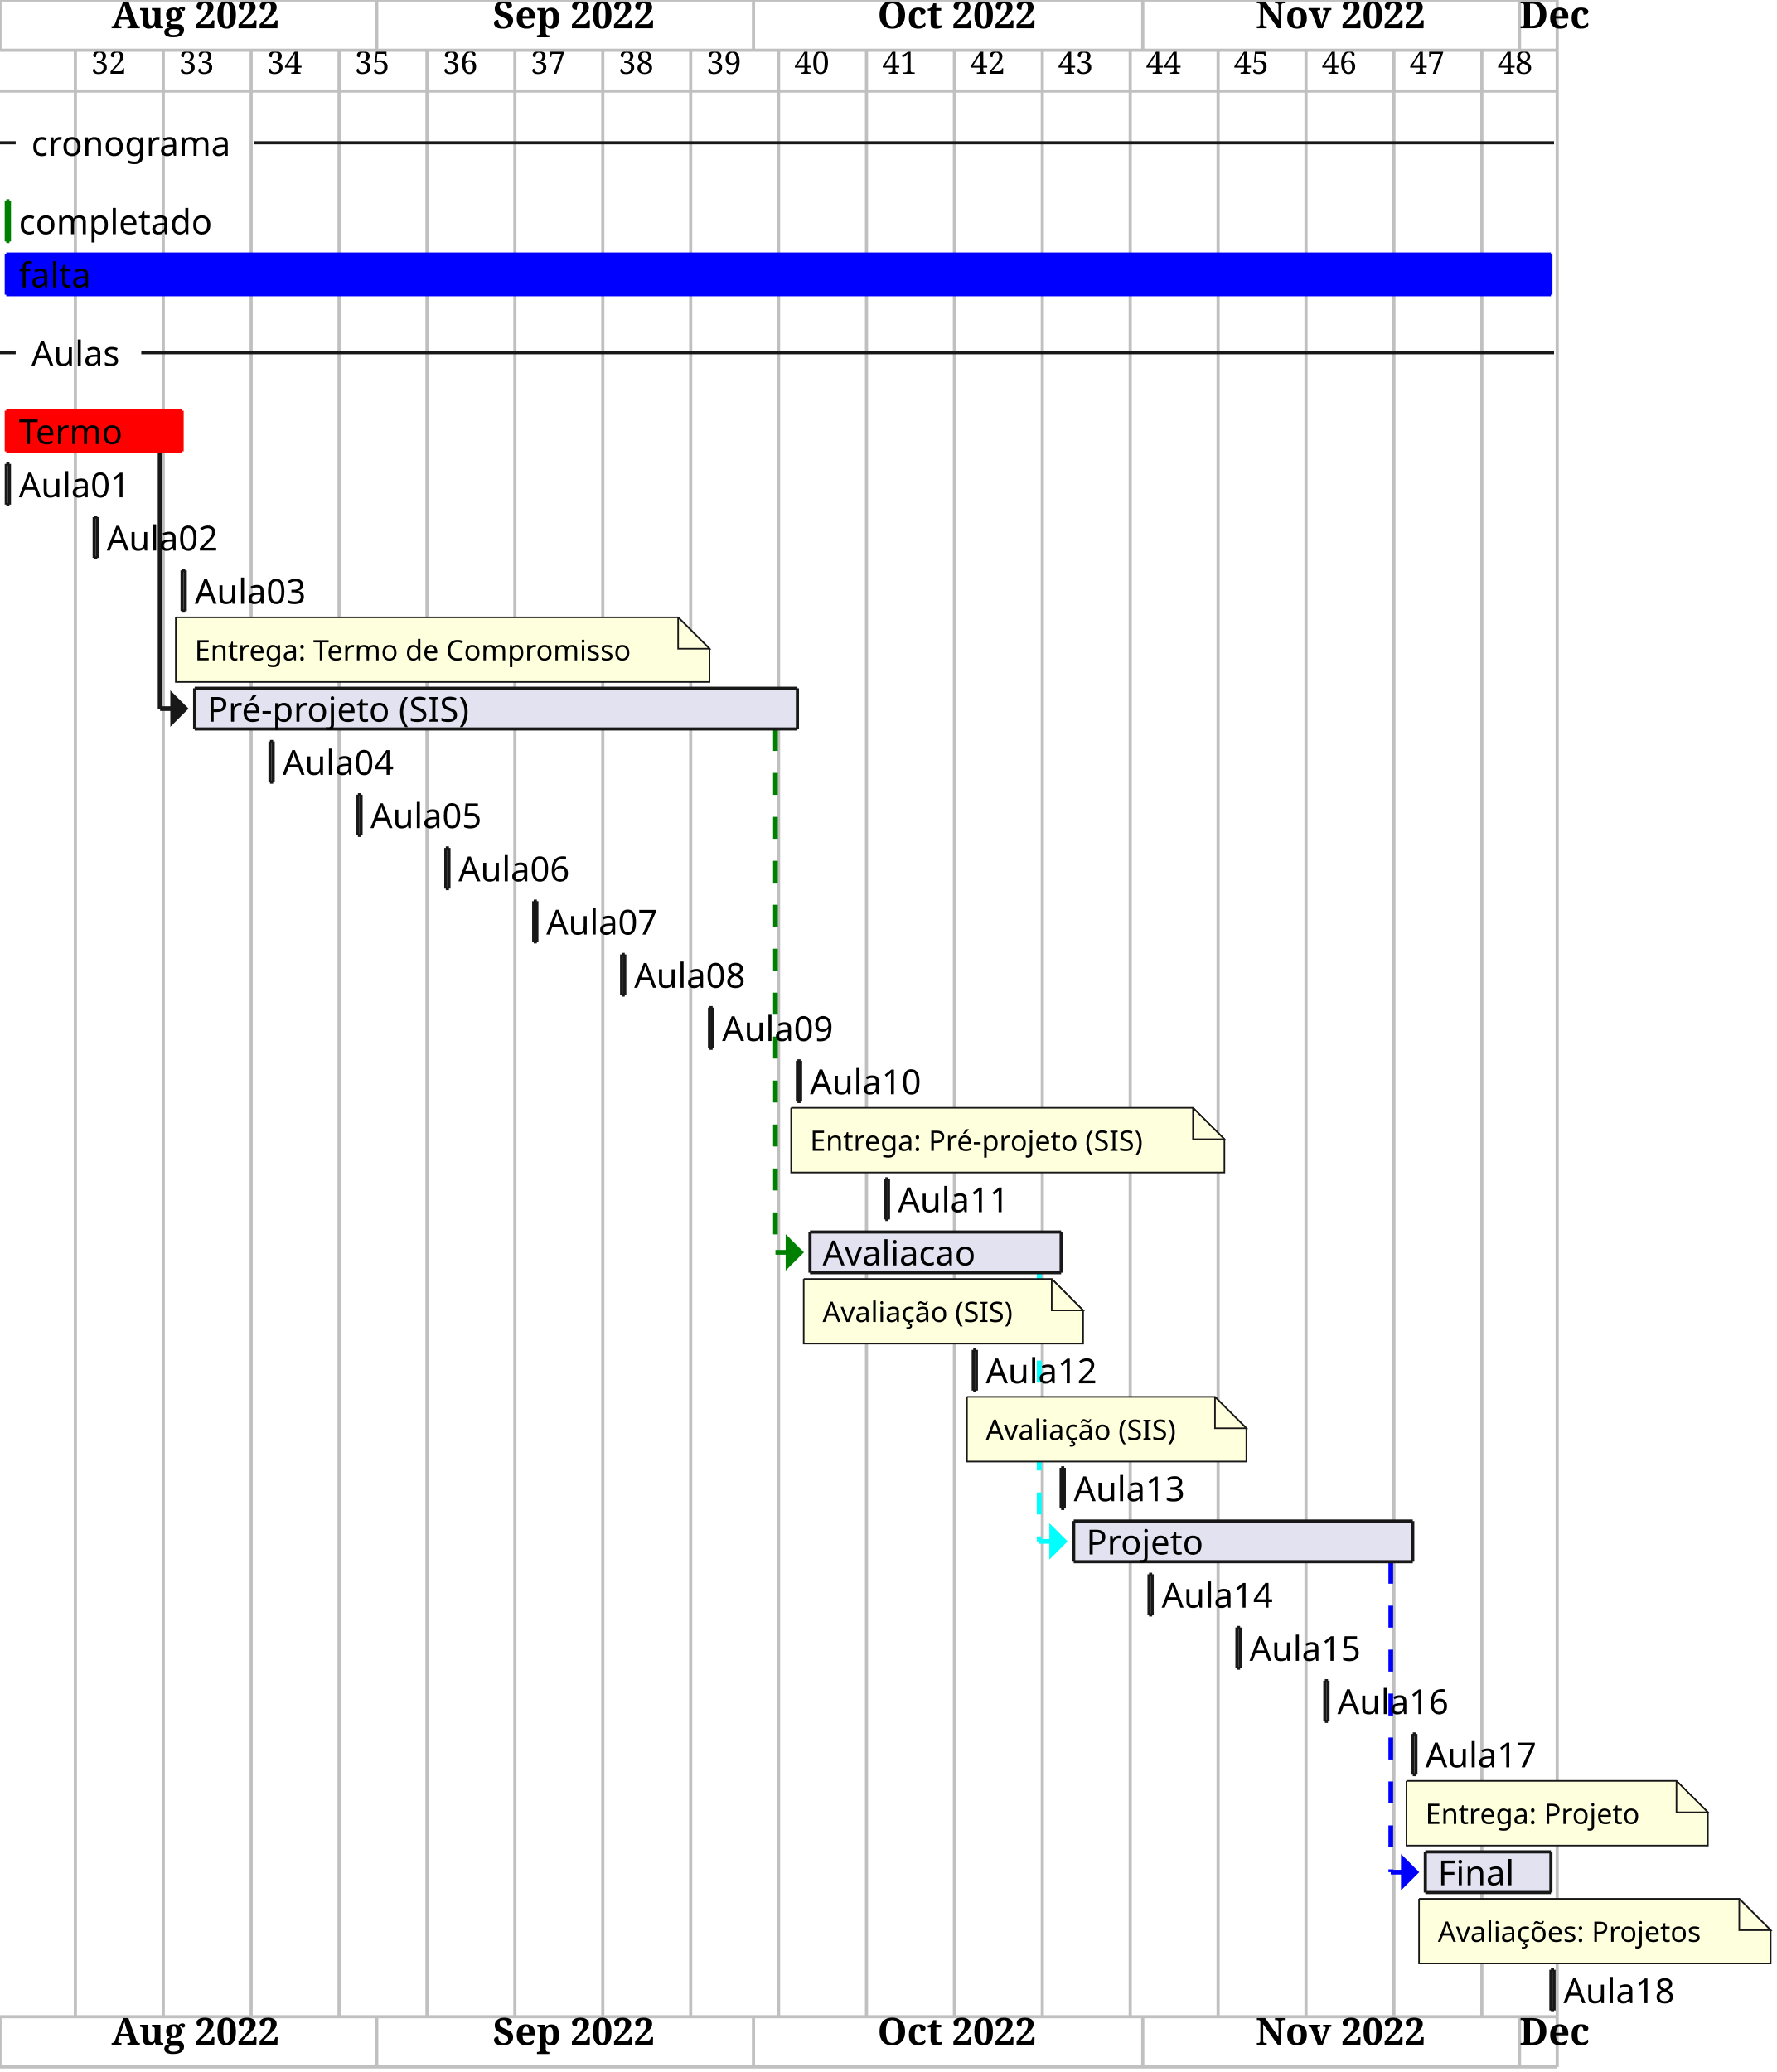
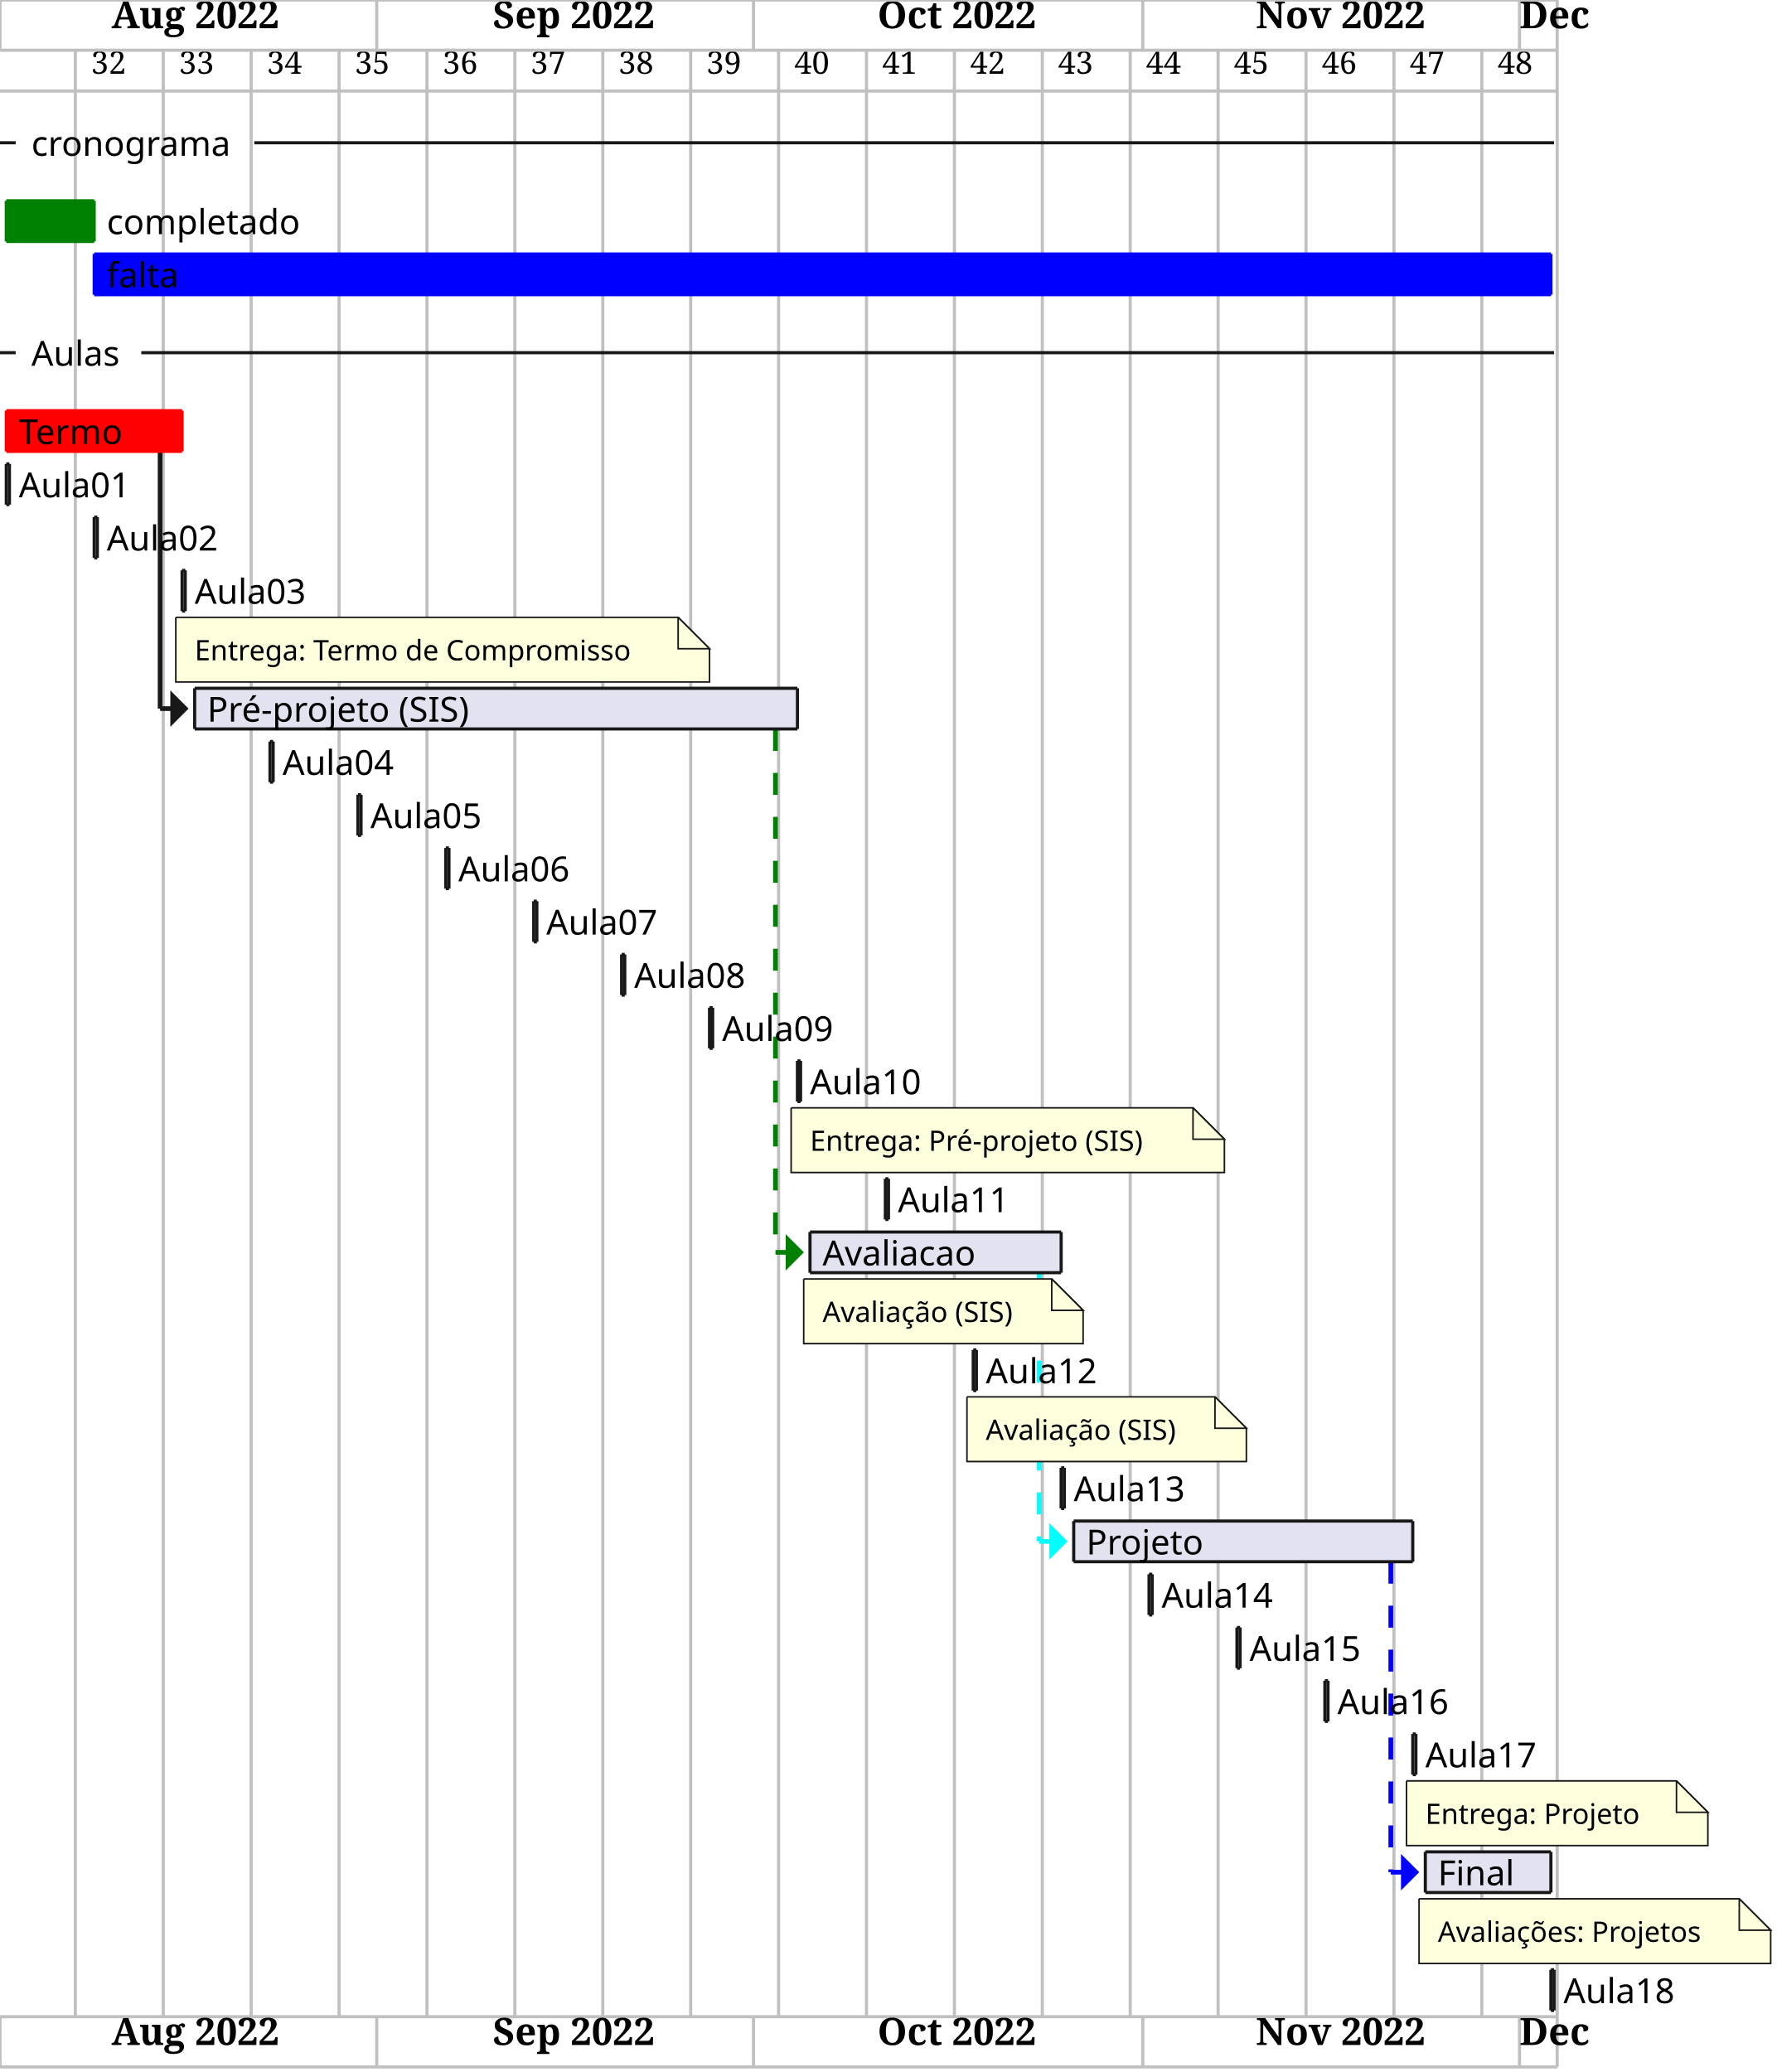
<svg xmlns="http://www.w3.org/2000/svg" contentStyleType="text/css" height="660px" preserveAspectRatio="none" style="width:566px;height:660px;background:#FFFFFF;" version="1.1" viewBox="0 0 566 660" width="566px" zoomAndPan="magnify">
  <defs />
  <g>
    <text fill="#000000" font-family="Serif" font-size="10" lengthAdjust="spacing" textLength="10" x="29" y="23.5">32</text>
    <text fill="#000000" font-family="Serif" font-size="10" lengthAdjust="spacing" textLength="10" x="57" y="23.5">33</text>
    <text fill="#000000" font-family="Serif" font-size="10" lengthAdjust="spacing" textLength="10" x="85" y="23.5">34</text>
    <text fill="#000000" font-family="Serif" font-size="10" lengthAdjust="spacing" textLength="10" x="113" y="23.5">35</text>
    <text fill="#000000" font-family="Serif" font-size="10" lengthAdjust="spacing" textLength="10" x="141" y="23.5">36</text>
    <text fill="#000000" font-family="Serif" font-size="10" lengthAdjust="spacing" textLength="10" x="169" y="23.5">37</text>
    <text fill="#000000" font-family="Serif" font-size="10" lengthAdjust="spacing" textLength="10" x="197" y="23.5">38</text>
    <text fill="#000000" font-family="Serif" font-size="10" lengthAdjust="spacing" textLength="10" x="225" y="23.5">39</text>
    <text fill="#000000" font-family="Serif" font-size="10" lengthAdjust="spacing" textLength="10" x="253" y="23.5">40</text>
    <text fill="#000000" font-family="Serif" font-size="10" lengthAdjust="spacing" textLength="10" x="281" y="23.5">41</text>
    <text fill="#000000" font-family="Serif" font-size="10" lengthAdjust="spacing" textLength="10" x="309" y="23.5">42</text>
    <text fill="#000000" font-family="Serif" font-size="10" lengthAdjust="spacing" textLength="10" x="337" y="23.5">43</text>
    <text fill="#000000" font-family="Serif" font-size="10" lengthAdjust="spacing" textLength="10" x="365" y="23.5">44</text>
    <text fill="#000000" font-family="Serif" font-size="10" lengthAdjust="spacing" textLength="10" x="393" y="23.5">45</text>
    <text fill="#000000" font-family="Serif" font-size="10" lengthAdjust="spacing" textLength="10" x="421" y="23.5">46</text>
    <text fill="#000000" font-family="Serif" font-size="10" lengthAdjust="spacing" textLength="10" x="449" y="23.5">47</text>
    <text fill="#000000" font-family="Serif" font-size="10" lengthAdjust="spacing" textLength="10" x="477" y="23.5">48</text>
    <line style="stroke:#C0C0C0;stroke-width:1.0;" x1="24" x2="24" y1="16" y2="642.385" />
    <line style="stroke:#C0C0C0;stroke-width:1.0;" x1="52" x2="52" y1="16" y2="642.385" />
    <line style="stroke:#C0C0C0;stroke-width:1.0;" x1="80" x2="80" y1="16" y2="642.385" />
    <line style="stroke:#C0C0C0;stroke-width:1.0;" x1="108" x2="108" y1="16" y2="642.385" />
    <line style="stroke:#C0C0C0;stroke-width:1.0;" x1="136" x2="136" y1="16" y2="642.385" />
    <line style="stroke:#C0C0C0;stroke-width:1.0;" x1="164" x2="164" y1="16" y2="642.385" />
    <line style="stroke:#C0C0C0;stroke-width:1.0;" x1="192" x2="192" y1="16" y2="642.385" />
    <line style="stroke:#C0C0C0;stroke-width:1.0;" x1="220" x2="220" y1="16" y2="642.385" />
    <line style="stroke:#C0C0C0;stroke-width:1.0;" x1="248" x2="248" y1="16" y2="642.385" />
    <line style="stroke:#C0C0C0;stroke-width:1.0;" x1="276" x2="276" y1="16" y2="642.385" />
    <line style="stroke:#C0C0C0;stroke-width:1.0;" x1="304" x2="304" y1="16" y2="642.385" />
    <line style="stroke:#C0C0C0;stroke-width:1.0;" x1="332" x2="332" y1="16" y2="642.385" />
    <line style="stroke:#C0C0C0;stroke-width:1.0;" x1="360" x2="360" y1="16" y2="642.385" />
    <line style="stroke:#C0C0C0;stroke-width:1.0;" x1="388" x2="388" y1="16" y2="642.385" />
    <line style="stroke:#C0C0C0;stroke-width:1.0;" x1="416" x2="416" y1="16" y2="642.385" />
    <line style="stroke:#C0C0C0;stroke-width:1.0;" x1="444" x2="444" y1="16" y2="642.385" />
    <line style="stroke:#C0C0C0;stroke-width:1.0;" x1="472" x2="472" y1="16" y2="642.385" />
    <line style="stroke:#C0C0C0;stroke-width:1.0;" x1="496" x2="496" y1="16" y2="642.385" />
    <line style="stroke:#C0C0C0;stroke-width:1.0;" x1="0" x2="0" y1="0" y2="16" />
    <line style="stroke:#C0C0C0;stroke-width:1.0;" x1="120" x2="120" y1="0" y2="16" />
    <text fill="#000000" font-family="Serif" font-size="12" font-weight="bold" lengthAdjust="spacing" textLength="49" x="35.5" y="9">Aug 2022</text>
    <line style="stroke:#C0C0C0;stroke-width:1.0;" x1="240" x2="240" y1="0" y2="16" />
    <text fill="#000000" font-family="Serif" font-size="12" font-weight="bold" lengthAdjust="spacing" textLength="46" x="157" y="9">Sep 2022</text>
    <line style="stroke:#C0C0C0;stroke-width:1.0;" x1="364" x2="364" y1="0" y2="16" />
    <text fill="#000000" font-family="Serif" font-size="12" font-weight="bold" lengthAdjust="spacing" textLength="45" x="279.5" y="9">Oct 2022</text>
    <line style="stroke:#C0C0C0;stroke-width:1.0;" x1="484" x2="484" y1="0" y2="16" />
    <text fill="#000000" font-family="Serif" font-size="12" font-weight="bold" lengthAdjust="spacing" textLength="48" x="400" y="9">Nov 2022</text>
    <line style="stroke:#C0C0C0;stroke-width:1.0;" x1="496" x2="496" y1="0" y2="16" />
    <text fill="#000000" font-family="Serif" font-size="12" font-weight="bold" lengthAdjust="spacing" textLength="19" x="484" y="9">Dec</text>
    <line style="stroke:#C0C0C0;stroke-width:1.0;" x1="0" x2="496" y1="0" y2="0" />
    <line style="stroke:#C0C0C0;stroke-width:1.0;" x1="0" x2="496" y1="16" y2="16" />
    <line style="stroke:#C0C0C0;stroke-width:1.0;" x1="0" x2="496" y1="29" y2="29" />
    <line style="stroke:#181818;stroke-width:1.5;" x1="51" x2="51" y1="143.775" y2="225.718" />
    <line style="stroke:#181818;stroke-width:1.5;" x1="51" x2="59" y1="225.718" y2="225.718" />
    <polygon fill="#181818" points="55,221.718,55,225.718,55,229.718,59,225.718" style="stroke:#181818;stroke-width:1.5;" />
    <line style="stroke:#008000;stroke-width:1.5;stroke-dasharray:7.0,7.0;" x1="247" x2="247" y1="232.195" y2="398.913" />
    <line style="stroke:#008000;stroke-width:1.5;stroke-dasharray:7.0,7.0;" x1="247" x2="255" y1="398.913" y2="398.913" />
    <polygon fill="#008000" points="251,394.913,251,398.913,251,402.913,255,398.913" style="stroke:#008000;stroke-width:1.5;" />
    <line style="stroke:#00FFFF;stroke-width:1.5;stroke-dasharray:7.0,7.0;" x1="331" x2="331" y1="405.391" y2="490.978" />
    <line style="stroke:#00FFFF;stroke-width:1.5;stroke-dasharray:7.0,7.0;" x1="331" x2="339" y1="490.978" y2="490.978" />
    <polygon fill="#00FFFF" points="335,486.978,335,490.978,335,494.978,339,490.978" style="stroke:#00FFFF;stroke-width:1.5;" />
    <line style="stroke:#0000FF;stroke-width:1.5;stroke-dasharray:7.0,7.0;" x1="443" x2="443" y1="497.455" y2="596.352" />
    <line style="stroke:#0000FF;stroke-width:1.5;stroke-dasharray:7.0,7.0;" x1="443" x2="451" y1="596.352" y2="596.352" />
    <polygon fill="#0000FF" points="447,592.352,447,596.352,447,600.352,451,596.352" style="stroke:#0000FF;stroke-width:1.5;" />
    <line style="stroke:#181818;stroke-width:1.0;" x1="0" x2="5" y1="45.477" y2="45.477" />
    <line style="stroke:#181818;stroke-width:1.0;" x1="81" x2="495" y1="45.477" y2="45.477" />
-     <rect fill="#008000" height="12.955" style="stroke:none;stroke-width:1.0;" width="1" x="2" y="63.955" />
-     <line style="stroke:#008000;stroke-width:1.0;" x1="2" x2="3" y1="63.955" y2="63.955" />
-     <line style="stroke:#008000;stroke-width:1.0;" x1="2" x2="3" y1="76.91" y2="76.91" />
+     <rect fill="#008000" height="12.955" style="stroke:none;stroke-width:1.0;" width="28" x="2" y="63.955" />
+     <line style="stroke:#008000;stroke-width:1.0;" x1="2" x2="30" y1="63.955" y2="63.955" />
+     <line style="stroke:#008000;stroke-width:1.0;" x1="2" x2="30" y1="76.91" y2="76.91" />
    <line style="stroke:#008000;stroke-width:1.0;" x1="2" x2="2" y1="63.955" y2="76.91" />
-     <line style="stroke:#008000;stroke-width:1.0;" x1="3" x2="3" y1="63.955" y2="76.91" />
-     <rect fill="#0000FF" height="12.955" style="stroke:none;stroke-width:1.0;" width="492" x="2" y="80.91" />
-     <line style="stroke:#0000FF;stroke-width:1.0;" x1="2" x2="494" y1="80.91" y2="80.91" />
-     <line style="stroke:#0000FF;stroke-width:1.0;" x1="2" x2="494" y1="93.865" y2="93.865" />
-     <line style="stroke:#0000FF;stroke-width:1.0;" x1="2" x2="2" y1="80.91" y2="93.865" />
+     <line style="stroke:#008000;stroke-width:1.0;" x1="30" x2="30" y1="63.955" y2="76.91" />
+     <rect fill="#0000FF" height="12.955" style="stroke:none;stroke-width:1.0;" width="464" x="30" y="80.91" />
+     <line style="stroke:#0000FF;stroke-width:1.0;" x1="30" x2="494" y1="80.91" y2="80.91" />
+     <line style="stroke:#0000FF;stroke-width:1.0;" x1="30" x2="494" y1="93.865" y2="93.865" />
+     <line style="stroke:#0000FF;stroke-width:1.0;" x1="30" x2="30" y1="80.91" y2="93.865" />
    <line style="stroke:#0000FF;stroke-width:1.0;" x1="494" x2="494" y1="80.91" y2="93.865" />
    <line style="stroke:#181818;stroke-width:1.0;" x1="0" x2="5" y1="112.343" y2="112.343" />
    <line style="stroke:#181818;stroke-width:1.0;" x1="45" x2="495" y1="112.343" y2="112.343" />
    <rect fill="#FF0000" height="12.955" style="stroke:none;stroke-width:1.0;" width="56" x="2" y="130.82" />
    <line style="stroke:#FF0000;stroke-width:1.0;" x1="2" x2="58" y1="130.82" y2="130.82" />
    <line style="stroke:#FF0000;stroke-width:1.0;" x1="2" x2="58" y1="143.775" y2="143.775" />
    <line style="stroke:#FF0000;stroke-width:1.0;" x1="2" x2="2" y1="130.82" y2="143.775" />
    <line style="stroke:#FF0000;stroke-width:1.0;" x1="58" x2="58" y1="130.82" y2="143.775" />
    <rect fill="#E2E2F0" height="12.955" style="stroke:none;stroke-width:1.0;" width="1" x="2" y="147.775" />
    <line style="stroke:#181818;stroke-width:1.0;" x1="2" x2="3" y1="147.775" y2="147.775" />
    <line style="stroke:#181818;stroke-width:1.0;" x1="2" x2="3" y1="160.731" y2="160.731" />
    <line style="stroke:#181818;stroke-width:1.0;" x1="2" x2="2" y1="147.775" y2="160.731" />
    <line style="stroke:#181818;stroke-width:1.0;" x1="3" x2="3" y1="147.775" y2="160.731" />
    <rect fill="#E2E2F0" height="12.955" style="stroke:none;stroke-width:1.0;" width="1" x="30" y="164.731" />
    <line style="stroke:#181818;stroke-width:1.0;" x1="30" x2="31" y1="164.731" y2="164.731" />
    <line style="stroke:#181818;stroke-width:1.0;" x1="30" x2="31" y1="177.685" y2="177.685" />
    <line style="stroke:#181818;stroke-width:1.0;" x1="30" x2="30" y1="164.731" y2="177.685" />
    <line style="stroke:#181818;stroke-width:1.0;" x1="31" x2="31" y1="164.731" y2="177.685" />
    <path d="M56,196.641 L56,217.24 L226,217.24 L226,206.641 L216,196.641 L56,196.641 " fill="#FEFFDD" style="stroke:#181818;stroke-width:0.5;" />
    <path d="M216,196.641 L216,206.641 L226,206.641 L216,196.641 " fill="#FEFFDD" style="stroke:#181818;stroke-width:0.5;" />
    <text fill="#000000" font-family="sans-serif" font-size="9" lengthAdjust="spacing" textLength="149" x="62" y="210.342">Entrega: Termo de Compromisso</text>
    <rect fill="#E2E2F0" height="12.955" style="stroke:none;stroke-width:1.0;" width="1" x="58" y="181.685" />
    <line style="stroke:#181818;stroke-width:1.0;" x1="58" x2="59" y1="181.685" y2="181.685" />
    <line style="stroke:#181818;stroke-width:1.0;" x1="58" x2="59" y1="194.641" y2="194.641" />
    <line style="stroke:#181818;stroke-width:1.0;" x1="58" x2="58" y1="181.685" y2="194.641" />
    <line style="stroke:#181818;stroke-width:1.0;" x1="59" x2="59" y1="181.685" y2="194.641" />
    <rect fill="#E2E2F0" height="12.955" style="stroke:none;stroke-width:1.0;" width="192" x="62" y="219.24" />
    <line style="stroke:#181818;stroke-width:1.0;" x1="62" x2="254" y1="219.24" y2="219.24" />
    <line style="stroke:#181818;stroke-width:1.0;" x1="62" x2="254" y1="232.195" y2="232.195" />
    <line style="stroke:#181818;stroke-width:1.0;" x1="62" x2="62" y1="219.24" y2="232.195" />
    <line style="stroke:#181818;stroke-width:1.0;" x1="254" x2="254" y1="219.24" y2="232.195" />
    <rect fill="#E2E2F0" height="12.955" style="stroke:none;stroke-width:1.0;" width="1" x="86" y="236.195" />
    <line style="stroke:#181818;stroke-width:1.0;" x1="86" x2="87" y1="236.195" y2="236.195" />
    <line style="stroke:#181818;stroke-width:1.0;" x1="86" x2="87" y1="249.15" y2="249.15" />
    <line style="stroke:#181818;stroke-width:1.0;" x1="86" x2="86" y1="236.195" y2="249.15" />
    <line style="stroke:#181818;stroke-width:1.0;" x1="87" x2="87" y1="236.195" y2="249.15" />
    <rect fill="#E2E2F0" height="12.955" style="stroke:none;stroke-width:1.0;" width="1" x="114" y="253.15" />
    <line style="stroke:#181818;stroke-width:1.0;" x1="114" x2="115" y1="253.15" y2="253.15" />
    <line style="stroke:#181818;stroke-width:1.0;" x1="114" x2="115" y1="266.106" y2="266.106" />
    <line style="stroke:#181818;stroke-width:1.0;" x1="114" x2="114" y1="253.15" y2="266.106" />
    <line style="stroke:#181818;stroke-width:1.0;" x1="115" x2="115" y1="253.15" y2="266.106" />
    <rect fill="#E2E2F0" height="12.955" style="stroke:none;stroke-width:1.0;" width="1" x="142" y="270.106" />
    <line style="stroke:#181818;stroke-width:1.0;" x1="142" x2="143" y1="270.106" y2="270.106" />
    <line style="stroke:#181818;stroke-width:1.0;" x1="142" x2="143" y1="283.06" y2="283.06" />
    <line style="stroke:#181818;stroke-width:1.0;" x1="142" x2="142" y1="270.106" y2="283.06" />
    <line style="stroke:#181818;stroke-width:1.0;" x1="143" x2="143" y1="270.106" y2="283.06" />
    <rect fill="#E2E2F0" height="12.955" style="stroke:none;stroke-width:1.0;" width="1" x="170" y="287.06" />
    <line style="stroke:#181818;stroke-width:1.0;" x1="170" x2="171" y1="287.06" y2="287.06" />
    <line style="stroke:#181818;stroke-width:1.0;" x1="170" x2="171" y1="300.016" y2="300.016" />
    <line style="stroke:#181818;stroke-width:1.0;" x1="170" x2="170" y1="287.06" y2="300.016" />
    <line style="stroke:#181818;stroke-width:1.0;" x1="171" x2="171" y1="287.06" y2="300.016" />
    <rect fill="#E2E2F0" height="12.955" style="stroke:none;stroke-width:1.0;" width="1" x="198" y="304.016" />
    <line style="stroke:#181818;stroke-width:1.0;" x1="198" x2="199" y1="304.016" y2="304.016" />
    <line style="stroke:#181818;stroke-width:1.0;" x1="198" x2="199" y1="316.971" y2="316.971" />
    <line style="stroke:#181818;stroke-width:1.0;" x1="198" x2="198" y1="304.016" y2="316.971" />
    <line style="stroke:#181818;stroke-width:1.0;" x1="199" x2="199" y1="304.016" y2="316.971" />
    <rect fill="#E2E2F0" height="12.955" style="stroke:none;stroke-width:1.0;" width="1" x="226" y="320.971" />
    <line style="stroke:#181818;stroke-width:1.0;" x1="226" x2="227" y1="320.971" y2="320.971" />
    <line style="stroke:#181818;stroke-width:1.0;" x1="226" x2="227" y1="333.926" y2="333.926" />
    <line style="stroke:#181818;stroke-width:1.0;" x1="226" x2="226" y1="320.971" y2="333.926" />
    <line style="stroke:#181818;stroke-width:1.0;" x1="227" x2="227" y1="320.971" y2="333.926" />
    <path d="M252,352.881 L252,373.481 L390,373.481 L390,362.881 L380,352.881 L252,352.881 " fill="#FEFFDD" style="stroke:#181818;stroke-width:0.5;" />
    <path d="M380,352.881 L380,362.881 L390,362.881 L380,352.881 " fill="#FEFFDD" style="stroke:#181818;stroke-width:0.5;" />
    <text fill="#000000" font-family="sans-serif" font-size="9" lengthAdjust="spacing" textLength="114" x="258" y="366.582">Entrega: Pré-projeto (SIS)</text>
    <rect fill="#E2E2F0" height="12.955" style="stroke:none;stroke-width:1.0;" width="1" x="254" y="337.926" />
    <line style="stroke:#181818;stroke-width:1.0;" x1="254" x2="255" y1="337.926" y2="337.926" />
    <line style="stroke:#181818;stroke-width:1.0;" x1="254" x2="255" y1="350.881" y2="350.881" />
    <line style="stroke:#181818;stroke-width:1.0;" x1="254" x2="254" y1="337.926" y2="350.881" />
    <line style="stroke:#181818;stroke-width:1.0;" x1="255" x2="255" y1="337.926" y2="350.881" />
    <rect fill="#E2E2F0" height="12.955" style="stroke:none;stroke-width:1.0;" width="1" x="282" y="375.481" />
    <line style="stroke:#181818;stroke-width:1.0;" x1="282" x2="283" y1="375.481" y2="375.481" />
    <line style="stroke:#181818;stroke-width:1.0;" x1="282" x2="283" y1="388.435" y2="388.435" />
    <line style="stroke:#181818;stroke-width:1.0;" x1="282" x2="282" y1="375.481" y2="388.435" />
    <line style="stroke:#181818;stroke-width:1.0;" x1="283" x2="283" y1="375.481" y2="388.435" />
    <path d="M256,407.391 L256,427.99 L345,427.99 L345,417.391 L335,407.391 L256,407.391 " fill="#FEFFDD" style="stroke:#181818;stroke-width:0.5;" />
    <path d="M335,407.391 L335,417.391 L345,417.391 L335,407.391 " fill="#FEFFDD" style="stroke:#181818;stroke-width:0.5;" />
    <text fill="#000000" font-family="sans-serif" font-size="9" lengthAdjust="spacing" textLength="65" x="262" y="421.092">Avaliação (SIS)</text>
    <rect fill="#E2E2F0" height="12.955" style="stroke:none;stroke-width:1.0;" width="80" x="258" y="392.435" />
    <line style="stroke:#181818;stroke-width:1.0;" x1="258" x2="338" y1="392.435" y2="392.435" />
    <line style="stroke:#181818;stroke-width:1.0;" x1="258" x2="338" y1="405.391" y2="405.391" />
    <line style="stroke:#181818;stroke-width:1.0;" x1="258" x2="258" y1="392.435" y2="405.391" />
    <line style="stroke:#181818;stroke-width:1.0;" x1="338" x2="338" y1="392.435" y2="405.391" />
    <path d="M308,444.945 L308,465.545 L397,465.545 L397,454.945 L387,444.945 L308,444.945 " fill="#FEFFDD" style="stroke:#181818;stroke-width:0.5;" />
    <path d="M387,444.945 L387,454.945 L397,454.945 L387,444.945 " fill="#FEFFDD" style="stroke:#181818;stroke-width:0.5;" />
    <text fill="#000000" font-family="sans-serif" font-size="9" lengthAdjust="spacing" textLength="65" x="314" y="458.647">Avaliação (SIS)</text>
    <rect fill="#E2E2F0" height="12.955" style="stroke:none;stroke-width:1.0;" width="1" x="310" y="429.99" />
    <line style="stroke:#181818;stroke-width:1.0;" x1="310" x2="311" y1="429.99" y2="429.99" />
    <line style="stroke:#181818;stroke-width:1.0;" x1="310" x2="311" y1="442.945" y2="442.945" />
    <line style="stroke:#181818;stroke-width:1.0;" x1="310" x2="310" y1="429.99" y2="442.945" />
    <line style="stroke:#181818;stroke-width:1.0;" x1="311" x2="311" y1="429.99" y2="442.945" />
    <rect fill="#E2E2F0" height="12.955" style="stroke:none;stroke-width:1.0;" width="1" x="338" y="467.545" />
    <line style="stroke:#181818;stroke-width:1.0;" x1="338" x2="339" y1="467.545" y2="467.545" />
    <line style="stroke:#181818;stroke-width:1.0;" x1="338" x2="339" y1="480.5" y2="480.5" />
    <line style="stroke:#181818;stroke-width:1.0;" x1="338" x2="338" y1="467.545" y2="480.5" />
    <line style="stroke:#181818;stroke-width:1.0;" x1="339" x2="339" y1="467.545" y2="480.5" />
    <rect fill="#E2E2F0" height="12.955" style="stroke:none;stroke-width:1.0;" width="108" x="342" y="484.5" />
    <line style="stroke:#181818;stroke-width:1.0;" x1="342" x2="450" y1="484.5" y2="484.5" />
    <line style="stroke:#181818;stroke-width:1.0;" x1="342" x2="450" y1="497.455" y2="497.455" />
    <line style="stroke:#181818;stroke-width:1.0;" x1="342" x2="342" y1="484.5" y2="497.455" />
    <line style="stroke:#181818;stroke-width:1.0;" x1="450" x2="450" y1="484.5" y2="497.455" />
    <rect fill="#E2E2F0" height="12.955" style="stroke:none;stroke-width:1.0;" width="1" x="366" y="501.455" />
    <line style="stroke:#181818;stroke-width:1.0;" x1="366" x2="367" y1="501.455" y2="501.455" />
    <line style="stroke:#181818;stroke-width:1.0;" x1="366" x2="367" y1="514.41" y2="514.41" />
    <line style="stroke:#181818;stroke-width:1.0;" x1="366" x2="366" y1="501.455" y2="514.41" />
    <line style="stroke:#181818;stroke-width:1.0;" x1="367" x2="367" y1="501.455" y2="514.41" />
    <rect fill="#E2E2F0" height="12.955" style="stroke:none;stroke-width:1.0;" width="1" x="394" y="518.41" />
    <line style="stroke:#181818;stroke-width:1.0;" x1="394" x2="395" y1="518.41" y2="518.41" />
    <line style="stroke:#181818;stroke-width:1.0;" x1="394" x2="395" y1="531.365" y2="531.365" />
    <line style="stroke:#181818;stroke-width:1.0;" x1="394" x2="394" y1="518.41" y2="531.365" />
    <line style="stroke:#181818;stroke-width:1.0;" x1="395" x2="395" y1="518.41" y2="531.365" />
    <rect fill="#E2E2F0" height="12.955" style="stroke:none;stroke-width:1.0;" width="1" x="422" y="535.365" />
    <line style="stroke:#181818;stroke-width:1.0;" x1="422" x2="423" y1="535.365" y2="535.365" />
    <line style="stroke:#181818;stroke-width:1.0;" x1="422" x2="423" y1="548.32" y2="548.32" />
    <line style="stroke:#181818;stroke-width:1.0;" x1="422" x2="422" y1="535.365" y2="548.32" />
    <line style="stroke:#181818;stroke-width:1.0;" x1="423" x2="423" y1="535.365" y2="548.32" />
    <path d="M448,567.275 L448,587.875 L544,587.875 L544,577.275 L534,567.275 L448,567.275 " fill="#FEFFDD" style="stroke:#181818;stroke-width:0.5;" />
    <path d="M534,567.275 L534,577.275 L544,577.275 L534,567.275 " fill="#FEFFDD" style="stroke:#181818;stroke-width:0.5;" />
    <text fill="#000000" font-family="sans-serif" font-size="9" lengthAdjust="spacing" textLength="72" x="454" y="580.977">Entrega: Projeto</text>
    <rect fill="#E2E2F0" height="12.955" style="stroke:none;stroke-width:1.0;" width="1" x="450" y="552.32" />
    <line style="stroke:#181818;stroke-width:1.0;" x1="450" x2="451" y1="552.32" y2="552.32" />
    <line style="stroke:#181818;stroke-width:1.0;" x1="450" x2="451" y1="565.275" y2="565.275" />
    <line style="stroke:#181818;stroke-width:1.0;" x1="450" x2="450" y1="552.32" y2="565.275" />
    <line style="stroke:#181818;stroke-width:1.0;" x1="451" x2="451" y1="552.32" y2="565.275" />
    <path d="M452,604.83 L452,625.43 L564,625.43 L564,614.83 L554,604.83 L452,604.83 " fill="#FEFFDD" style="stroke:#181818;stroke-width:0.5;" />
    <path d="M554,604.83 L554,614.83 L564,614.83 L554,604.83 " fill="#FEFFDD" style="stroke:#181818;stroke-width:0.5;" />
    <text fill="#000000" font-family="sans-serif" font-size="9" lengthAdjust="spacing" textLength="91" x="458" y="618.531">Avaliações: Projetos</text>
    <rect fill="#E2E2F0" height="12.955" style="stroke:none;stroke-width:1.0;" width="40" x="454" y="589.875" />
    <line style="stroke:#181818;stroke-width:1.0;" x1="454" x2="494" y1="589.875" y2="589.875" />
    <line style="stroke:#181818;stroke-width:1.0;" x1="454" x2="494" y1="602.83" y2="602.83" />
    <line style="stroke:#181818;stroke-width:1.0;" x1="454" x2="454" y1="589.875" y2="602.83" />
    <line style="stroke:#181818;stroke-width:1.0;" x1="494" x2="494" y1="589.875" y2="602.83" />
    <rect fill="#E2E2F0" height="12.955" style="stroke:none;stroke-width:1.0;" width="1" x="494" y="627.43" />
    <line style="stroke:#181818;stroke-width:1.0;" x1="494" x2="495" y1="627.43" y2="627.43" />
    <line style="stroke:#181818;stroke-width:1.0;" x1="494" x2="495" y1="640.385" y2="640.385" />
    <line style="stroke:#181818;stroke-width:1.0;" x1="494" x2="494" y1="627.43" y2="640.385" />
    <line style="stroke:#181818;stroke-width:1.0;" x1="495" x2="495" y1="627.43" y2="640.385" />
    <text fill="#000000" font-family="sans-serif" font-size="11" lengthAdjust="spacing" textLength="66" x="10" y="49.635">cronograma</text>
-     <text fill="#000000" font-family="sans-serif" font-size="11" lengthAdjust="spacing" textLength="63" x="6" y="74.59">completado</text>
-     <text fill="#000000" font-family="sans-serif" font-size="11" lengthAdjust="spacing" textLength="23" x="6" y="91.545">falta</text>
+     <text fill="#000000" font-family="sans-serif" font-size="11" lengthAdjust="spacing" textLength="63" x="34" y="74.59">completado</text>
+     <text fill="#000000" font-family="sans-serif" font-size="11" lengthAdjust="spacing" textLength="23" x="34" y="91.545">falta</text>
    <text fill="#000000" font-family="sans-serif" font-size="11" lengthAdjust="spacing" textLength="30" x="10" y="116.5">Aulas</text>
    <text fill="#000000" font-family="sans-serif" font-size="11" lengthAdjust="spacing" textLength="35" x="6" y="141.455">Termo</text>
    <text fill="#000000" font-family="sans-serif" font-size="11" lengthAdjust="spacing" textLength="38" x="6" y="158.41">Aula01</text>
    <text fill="#000000" font-family="sans-serif" font-size="11" lengthAdjust="spacing" textLength="38" x="34" y="175.365">Aula02</text>
    <text fill="#000000" font-family="sans-serif" font-size="11" lengthAdjust="spacing" textLength="38" x="62" y="192.32">Aula03</text>
    <text fill="#000000" font-family="sans-serif" font-size="11" lengthAdjust="spacing" textLength="88" x="66" y="229.875">Pré-projeto (SIS)</text>
    <text fill="#000000" font-family="sans-serif" font-size="11" lengthAdjust="spacing" textLength="38" x="90" y="246.83">Aula04</text>
    <text fill="#000000" font-family="sans-serif" font-size="11" lengthAdjust="spacing" textLength="38" x="118" y="263.785">Aula05</text>
    <text fill="#000000" font-family="sans-serif" font-size="11" lengthAdjust="spacing" textLength="38" x="146" y="280.74">Aula06</text>
    <text fill="#000000" font-family="sans-serif" font-size="11" lengthAdjust="spacing" textLength="38" x="174" y="297.695">Aula07</text>
    <text fill="#000000" font-family="sans-serif" font-size="11" lengthAdjust="spacing" textLength="38" x="202" y="314.65">Aula08</text>
    <text fill="#000000" font-family="sans-serif" font-size="11" lengthAdjust="spacing" textLength="38" x="230" y="331.606">Aula09</text>
    <text fill="#000000" font-family="sans-serif" font-size="11" lengthAdjust="spacing" textLength="38" x="258" y="348.56">Aula10</text>
    <text fill="#000000" font-family="sans-serif" font-size="11" lengthAdjust="spacing" textLength="38" x="286" y="386.115">Aula11</text>
    <text fill="#000000" font-family="sans-serif" font-size="11" lengthAdjust="spacing" textLength="51" x="262" y="403.07">Avaliacao</text>
    <text fill="#000000" font-family="sans-serif" font-size="11" lengthAdjust="spacing" textLength="38" x="314" y="440.625">Aula12</text>
    <text fill="#000000" font-family="sans-serif" font-size="11" lengthAdjust="spacing" textLength="38" x="342" y="478.18">Aula13</text>
    <text fill="#000000" font-family="sans-serif" font-size="11" lengthAdjust="spacing" textLength="38" x="346" y="495.135">Projeto</text>
    <text fill="#000000" font-family="sans-serif" font-size="11" lengthAdjust="spacing" textLength="38" x="370" y="512.09">Aula14</text>
    <text fill="#000000" font-family="sans-serif" font-size="11" lengthAdjust="spacing" textLength="38" x="398" y="529.045">Aula15</text>
    <text fill="#000000" font-family="sans-serif" font-size="11" lengthAdjust="spacing" textLength="38" x="426" y="546">Aula16</text>
    <text fill="#000000" font-family="sans-serif" font-size="11" lengthAdjust="spacing" textLength="38" x="454" y="562.955">Aula17</text>
    <text fill="#000000" font-family="sans-serif" font-size="11" lengthAdjust="spacing" textLength="25" x="458" y="600.51">Final</text>
    <text fill="#000000" font-family="sans-serif" font-size="11" lengthAdjust="spacing" textLength="38" x="498" y="638.064">Aula18</text>
    <line style="stroke:#C0C0C0;stroke-width:1.0;" x1="0" x2="496" y1="642.385" y2="642.385" />
    <line style="stroke:#C0C0C0;stroke-width:1.0;" x1="0" x2="0" y1="642.385" y2="658.385" />
    <line style="stroke:#C0C0C0;stroke-width:1.0;" x1="120" x2="120" y1="642.385" y2="658.385" />
    <text fill="#000000" font-family="Serif" font-size="12" font-weight="bold" lengthAdjust="spacing" textLength="49" x="35.5" y="651.385">Aug 2022</text>
    <line style="stroke:#C0C0C0;stroke-width:1.0;" x1="240" x2="240" y1="642.385" y2="658.385" />
    <text fill="#000000" font-family="Serif" font-size="12" font-weight="bold" lengthAdjust="spacing" textLength="46" x="157" y="651.385">Sep 2022</text>
    <line style="stroke:#C0C0C0;stroke-width:1.0;" x1="364" x2="364" y1="642.385" y2="658.385" />
    <text fill="#000000" font-family="Serif" font-size="12" font-weight="bold" lengthAdjust="spacing" textLength="45" x="279.5" y="651.385">Oct 2022</text>
    <line style="stroke:#C0C0C0;stroke-width:1.0;" x1="484" x2="484" y1="642.385" y2="658.385" />
    <text fill="#000000" font-family="Serif" font-size="12" font-weight="bold" lengthAdjust="spacing" textLength="48" x="400" y="651.385">Nov 2022</text>
    <line style="stroke:#C0C0C0;stroke-width:1.0;" x1="496" x2="496" y1="642.385" y2="658.385" />
    <text fill="#000000" font-family="Serif" font-size="12" font-weight="bold" lengthAdjust="spacing" textLength="19" x="484" y="651.385">Dec</text>
    <line style="stroke:#C0C0C0;stroke-width:1.0;" x1="0" x2="496" y1="658.385" y2="658.385" />
  </g>
</svg>
